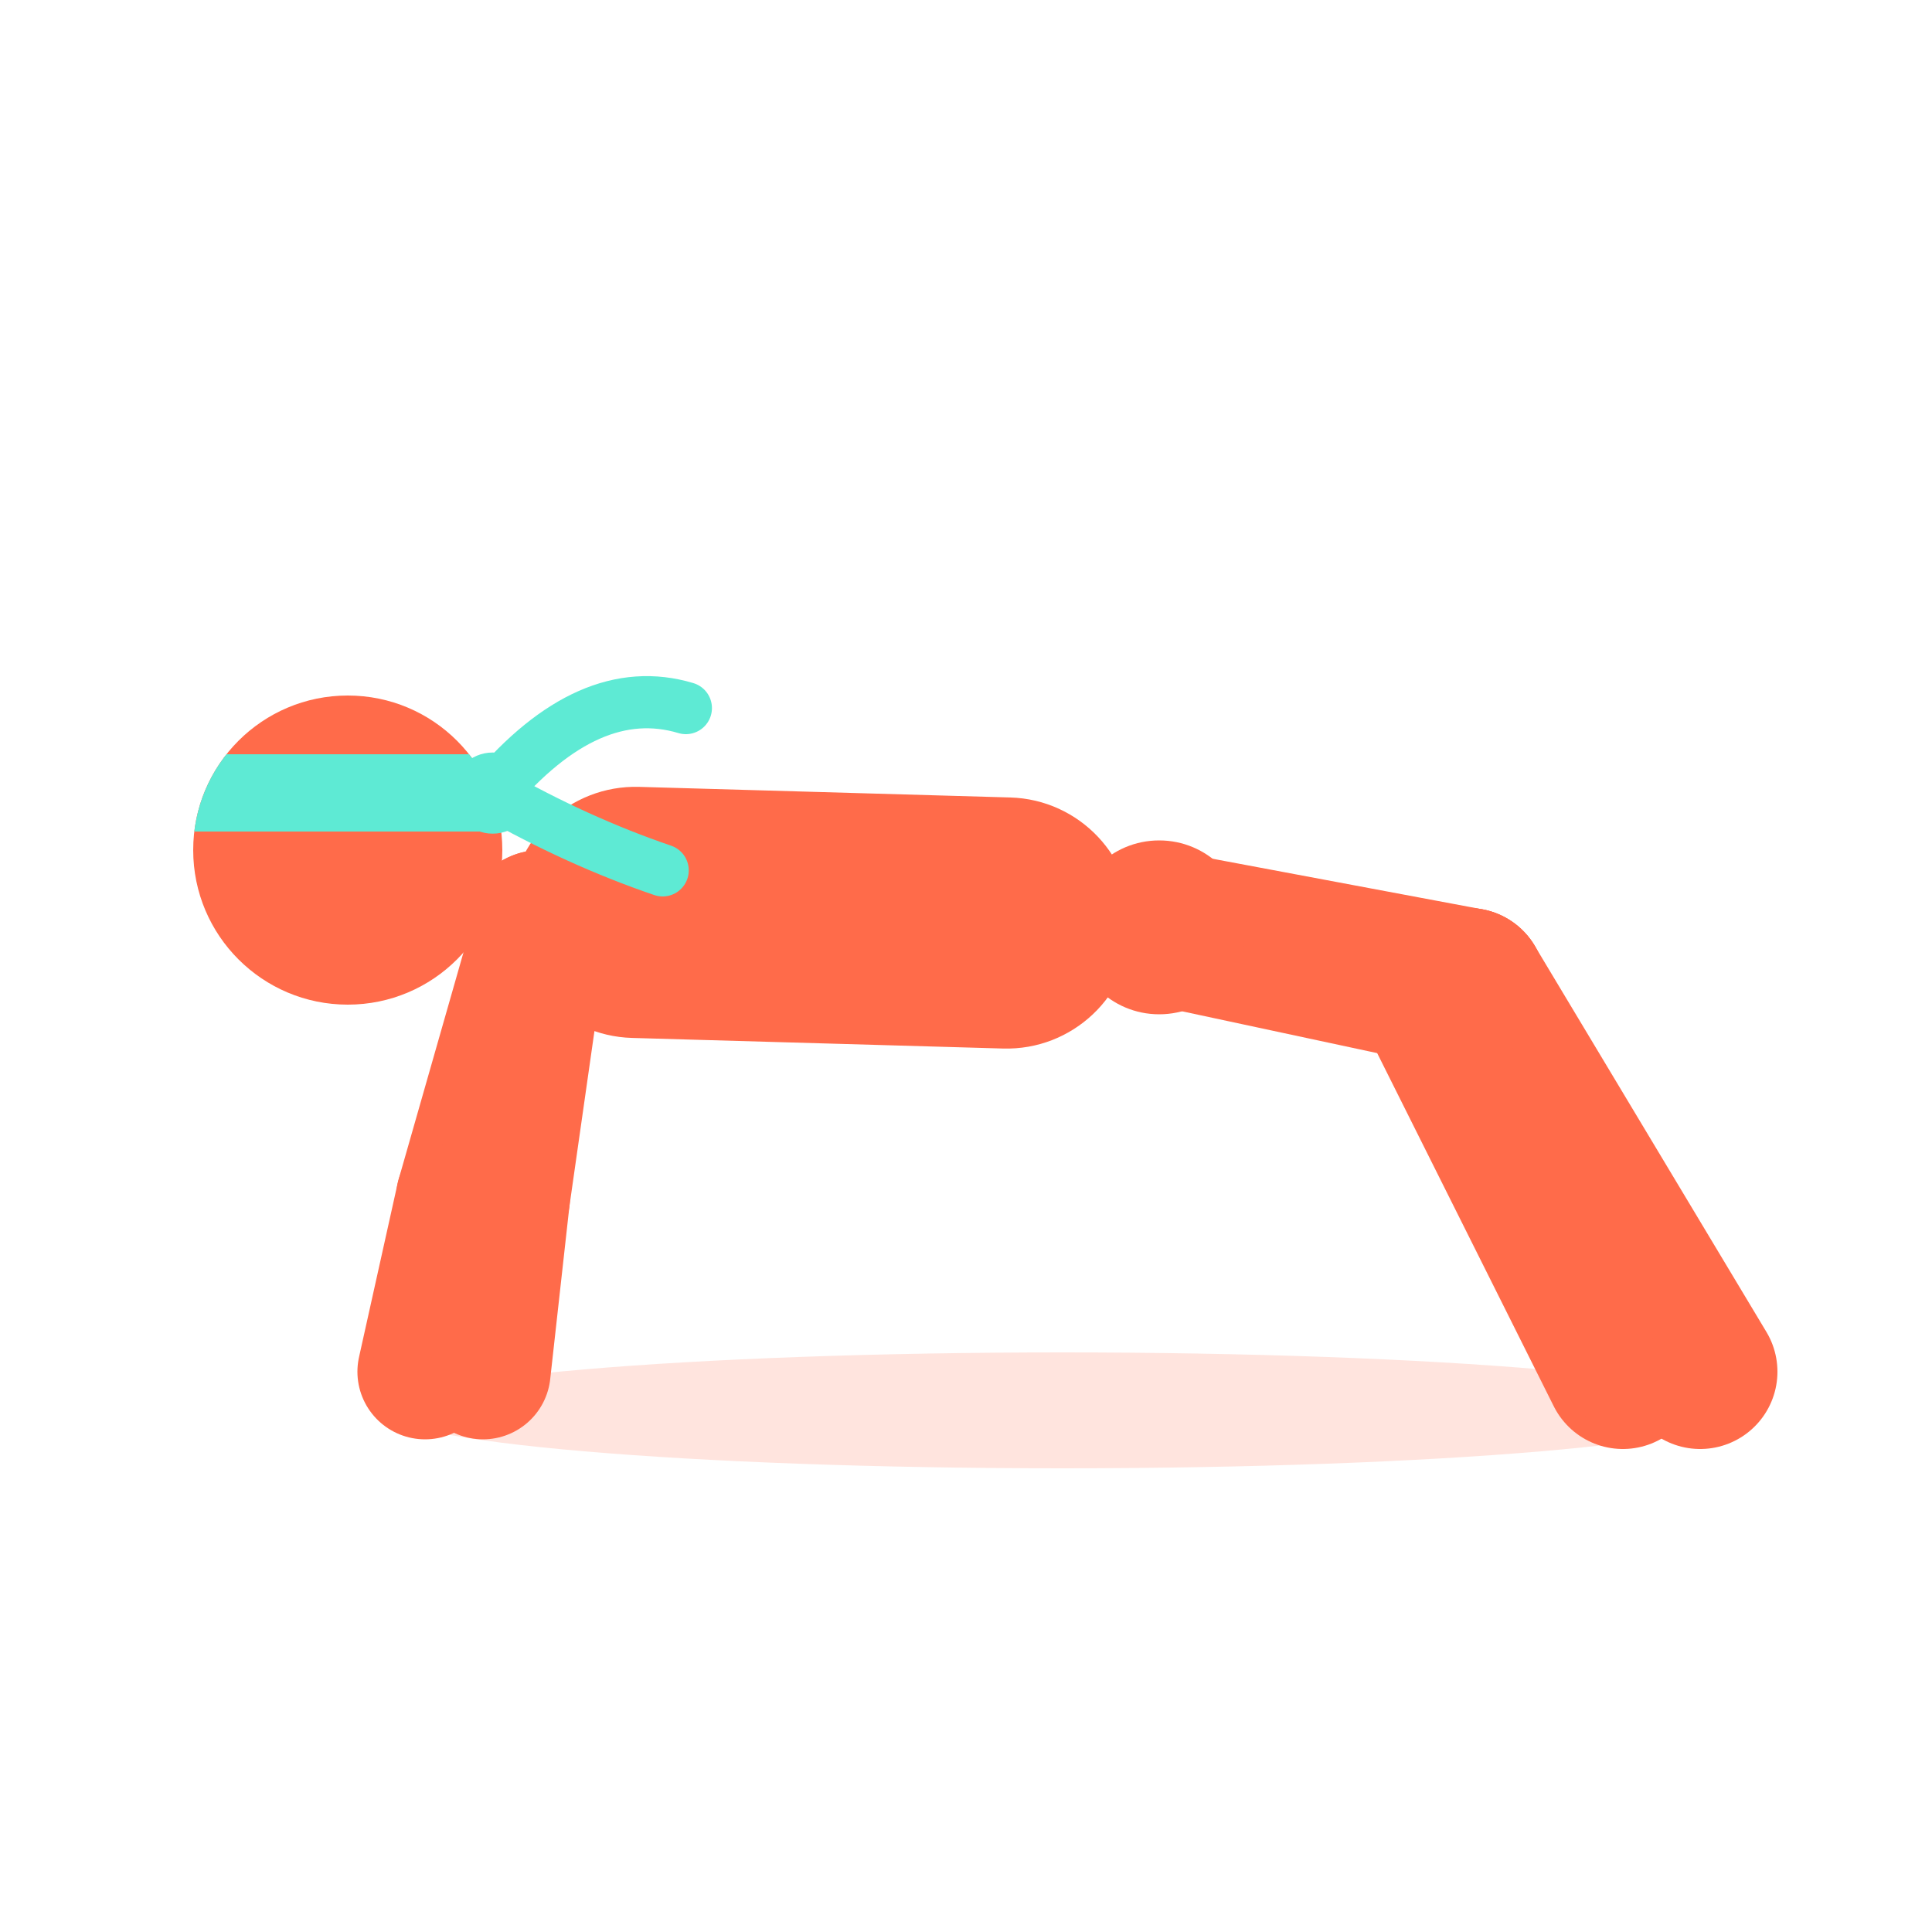
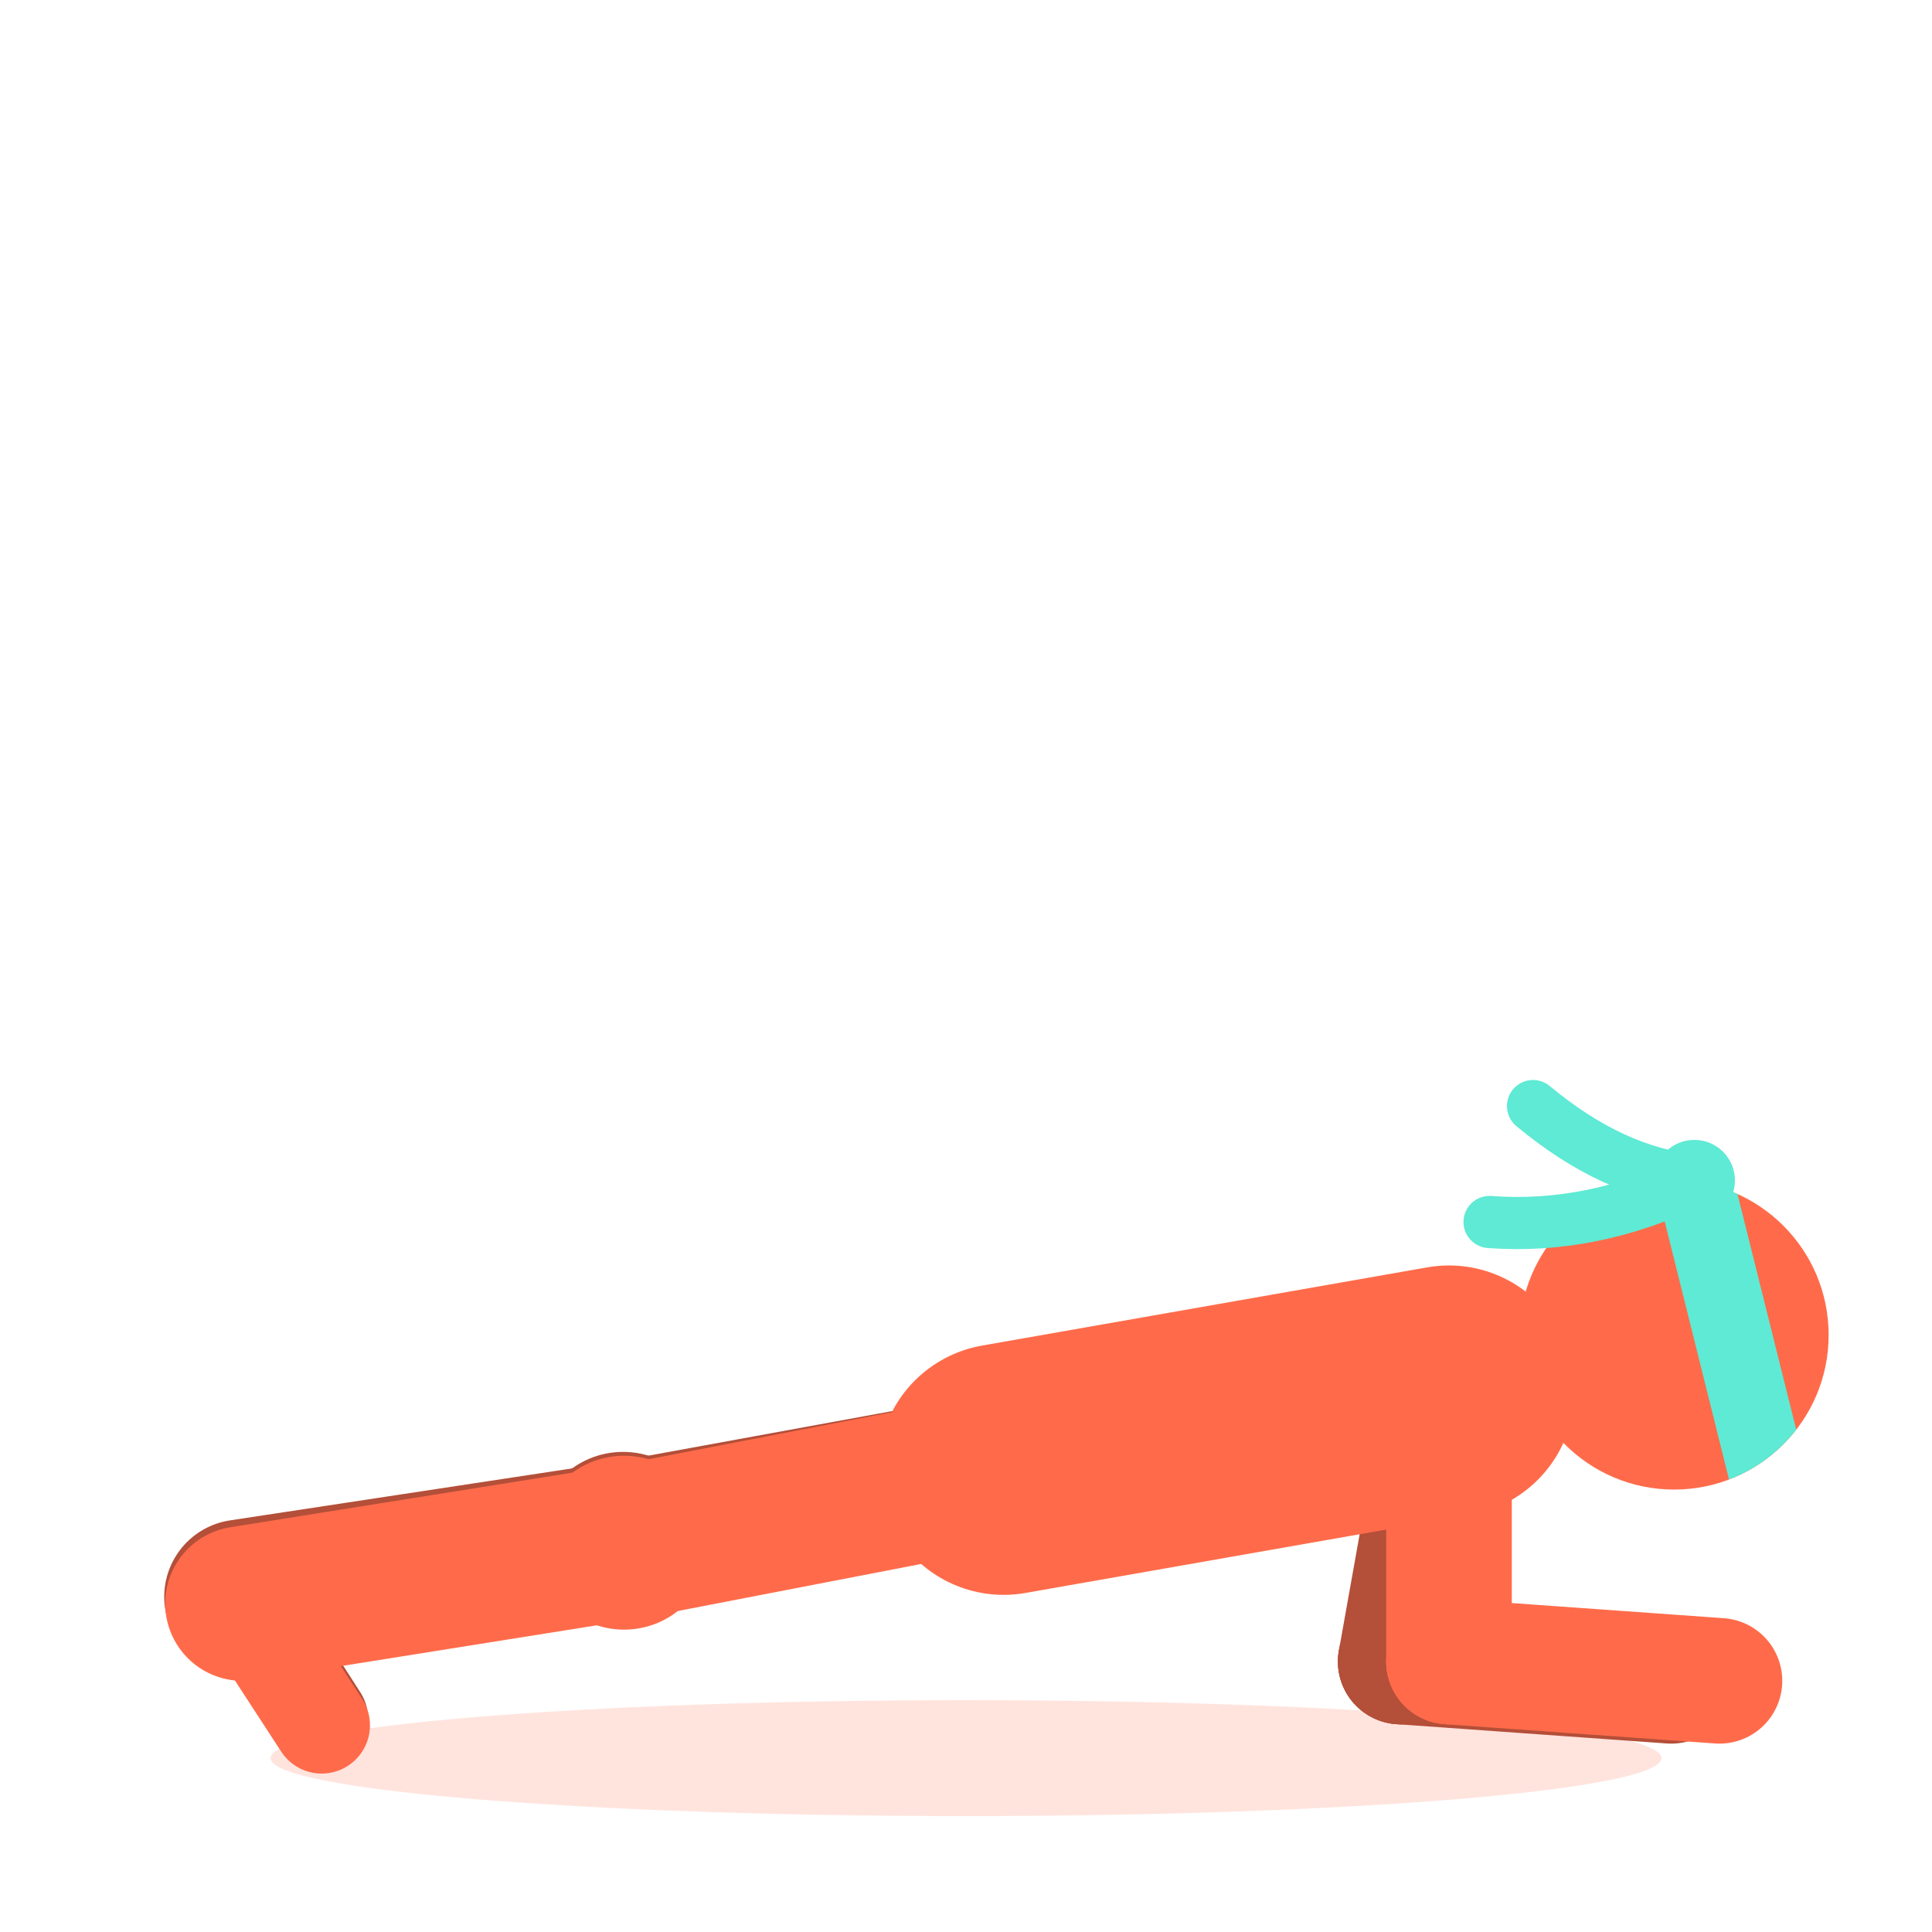
<svg xmlns="http://www.w3.org/2000/svg" viewBox="0 0 200 200" width="200" height="200">
-   <ellipse cx="110" cy="146" rx="70" ry="6" fill="#FF6B4A" opacity="0.18" />
-   <line x1="120" y1="96" x2="148" y2="102" stroke="#FF6B4A" stroke-width="16" stroke-linecap="round" />
-   <line x1="120" y1="96" x2="152" y2="102" stroke="#FF6B4A" stroke-width="16" stroke-linecap="round" />
-   <line x1="148" y1="102" x2="168" y2="142" stroke="#FF6B4A" stroke-width="16" stroke-linecap="round" />
-   <line x1="152" y1="102" x2="176" y2="142" stroke="#FF6B4A" stroke-width="16" stroke-linecap="round" />
-   <circle cx="148" cy="102" r="8" fill="#FF6B4A" />
-   <circle cx="152" cy="102" r="8" fill="#FF6B4A" />
-   <circle cx="168" cy="142" r="6" fill="#FF6B4A" />
-   <circle cx="176" cy="142" r="6" fill="#FF6B4A" />
-   <g transform="rotate(-88.36342 85 95)">
-     <rect x="72" y="62.787" width="26" height="64.426" rx="13" fill="#FF6B4A" />
+   <ellipse cx="100" cy="182" rx="72" ry="6" fill="#FF6B4A" opacity="0.18" />
+   <g>
+     <line x1="103.9" y1="152.1" x2="64.5" y2="159.3" stroke="#B44F39" stroke-width="16" stroke-linecap="round" />
+     <line x1="64.5" y1="159.3" x2="25.0" y2="165.3" stroke="#B44F39" stroke-width="16" stroke-linecap="round" />
+     <line x1="25.0" y1="165.3" x2="33.1" y2="177.9" stroke="#B44F39" stroke-width="10" stroke-linecap="round" />
+     <circle cx="64.5" cy="159.3" r="9" fill="#B44F39" />
+     <line x1="150.0" y1="144.0" x2="145.0" y2="172.0" stroke="#B44F39" stroke-width="13" stroke-linecap="round" />
+     <line x1="145.0" y1="172.0" x2="173.0" y2="174.0" stroke="#B44F39" stroke-width="13" stroke-linecap="round" />
+     <circle cx="145.0" cy="172.0" r="6.5" fill="#B44F39" />
+     <circle cx="173.0" cy="174.0" r="6" fill="#B44F39" />
+     <line x1="103.9" y1="152.1" x2="150.0" y2="144.0" stroke="#FF6B4A" stroke-width="26" stroke-linecap="round" />
+     <circle cx="173.3" cy="138.2" r="16" fill="#FF6B4A" />
+     <line x1="103.9" y1="152.1" x2="64.6" y2="159.7" stroke="#FF6B4A" stroke-width="16" stroke-linecap="round" />
+     <line x1="64.6" y1="159.7" x2="25.1" y2="166.0" stroke="#FF6B4A" stroke-width="16" stroke-linecap="round" />
+     <line x1="25.1" y1="166.0" x2="33.3" y2="178.6" stroke="#FF6B4A" stroke-width="10" stroke-linecap="round" />
+     <circle cx="64.6" cy="159.7" r="9" fill="#FF6B4A" />
+     <line x1="150.0" y1="144.0" x2="150.0" y2="172.0" stroke="#FF6B4A" stroke-width="13" stroke-linecap="round" />
+     <line x1="150.0" y1="172.0" x2="178.0" y2="174.0" stroke="#FF6B4A" stroke-width="13" stroke-linecap="round" />
+     <circle cx="150.0" cy="172.0" r="6.5" fill="#FF6B4A" />
+     <circle cx="178.0" cy="174.0" r="6" fill="#FF6B4A" />
+     <circle cx="103.9" cy="152.1" r="9" fill="#FF6B4A" />
+     <clipPath id="hb">
+       <circle cx="173.3" cy="138.2" r="16" />
+     </clipPath>
+     <g clip-path="url(#hb)">
+       <rect x="156.3" y="128.3" width="34" height="8.0" fill="#5EEAD4" transform="rotate(76.0 173.3 138.2)" />
+     </g>
+     <path d="M175.4,122.2 Q164.8,127.3 154.2,126.5" stroke="#5EEAD4" stroke-width="5.4" stroke-linecap="round" fill="none" />
+     <path d="M175.4,122.2 Q167.0,121.4 158.7,114.5" stroke="#5EEAD4" stroke-width="5.4" stroke-linecap="round" fill="none" />
+     <circle cx="175.4" cy="122.2" r="4.2" fill="#5EEAD4" />
  </g>
-   <line x1="56" y1="96" x2="48" y2="124" stroke="#FF6B4A" stroke-width="14" stroke-linecap="round" />
-   <line x1="56" y1="96" x2="52" y2="124" stroke="#FF6B4A" stroke-width="14" stroke-linecap="round" />
-   <line x1="48" y1="124" x2="44" y2="142" stroke="#FF6B4A" stroke-width="14" stroke-linecap="round" />
-   <line x1="52" y1="124" x2="50" y2="142" stroke="#FF6B4A" stroke-width="14" stroke-linecap="round" />
-   <circle cx="48" cy="124" r="6" fill="#FF6B4A" />
-   <circle cx="52" cy="124" r="6" fill="#FF6B4A" />
-   <circle cx="44" cy="142" r="5.5" fill="#FF6B4A" />
-   <circle cx="50" cy="142" r="5.5" fill="#FF6B4A" />
-   <circle cx="56" cy="96" r="8" fill="#FF6B4A" />
-   <circle cx="56" cy="96" r="8" fill="#FF6B4A" />
-   <circle cx="120" cy="96" r="9" fill="#FF6B4A" />
-   <circle cx="36" cy="88" r="16" fill="#FF6B4A" />
-   <clipPath id="hb">
-     <circle cx="36.0" cy="88.0" r="16.0" />
-   </clipPath>
-   <rect x="19.0" y="78.08" width="34.0" height="8.0" fill="#5EEAD4" clip-path="url(#hb)" />
-   <path d="M51.0,82.1 Q61.0,70.3 71.0,73.3" stroke="#5EEAD4" stroke-width="5.4" stroke-linecap="round" fill="none" />
-   <path d="M51.0,82.1 Q59.8,87.1 68.6,90.1" stroke="#5EEAD4" stroke-width="5.4" stroke-linecap="round" fill="none" />
-   <circle cx="51.0" cy="82.1" r="4.2" fill="#5EEAD4" />
</svg>
